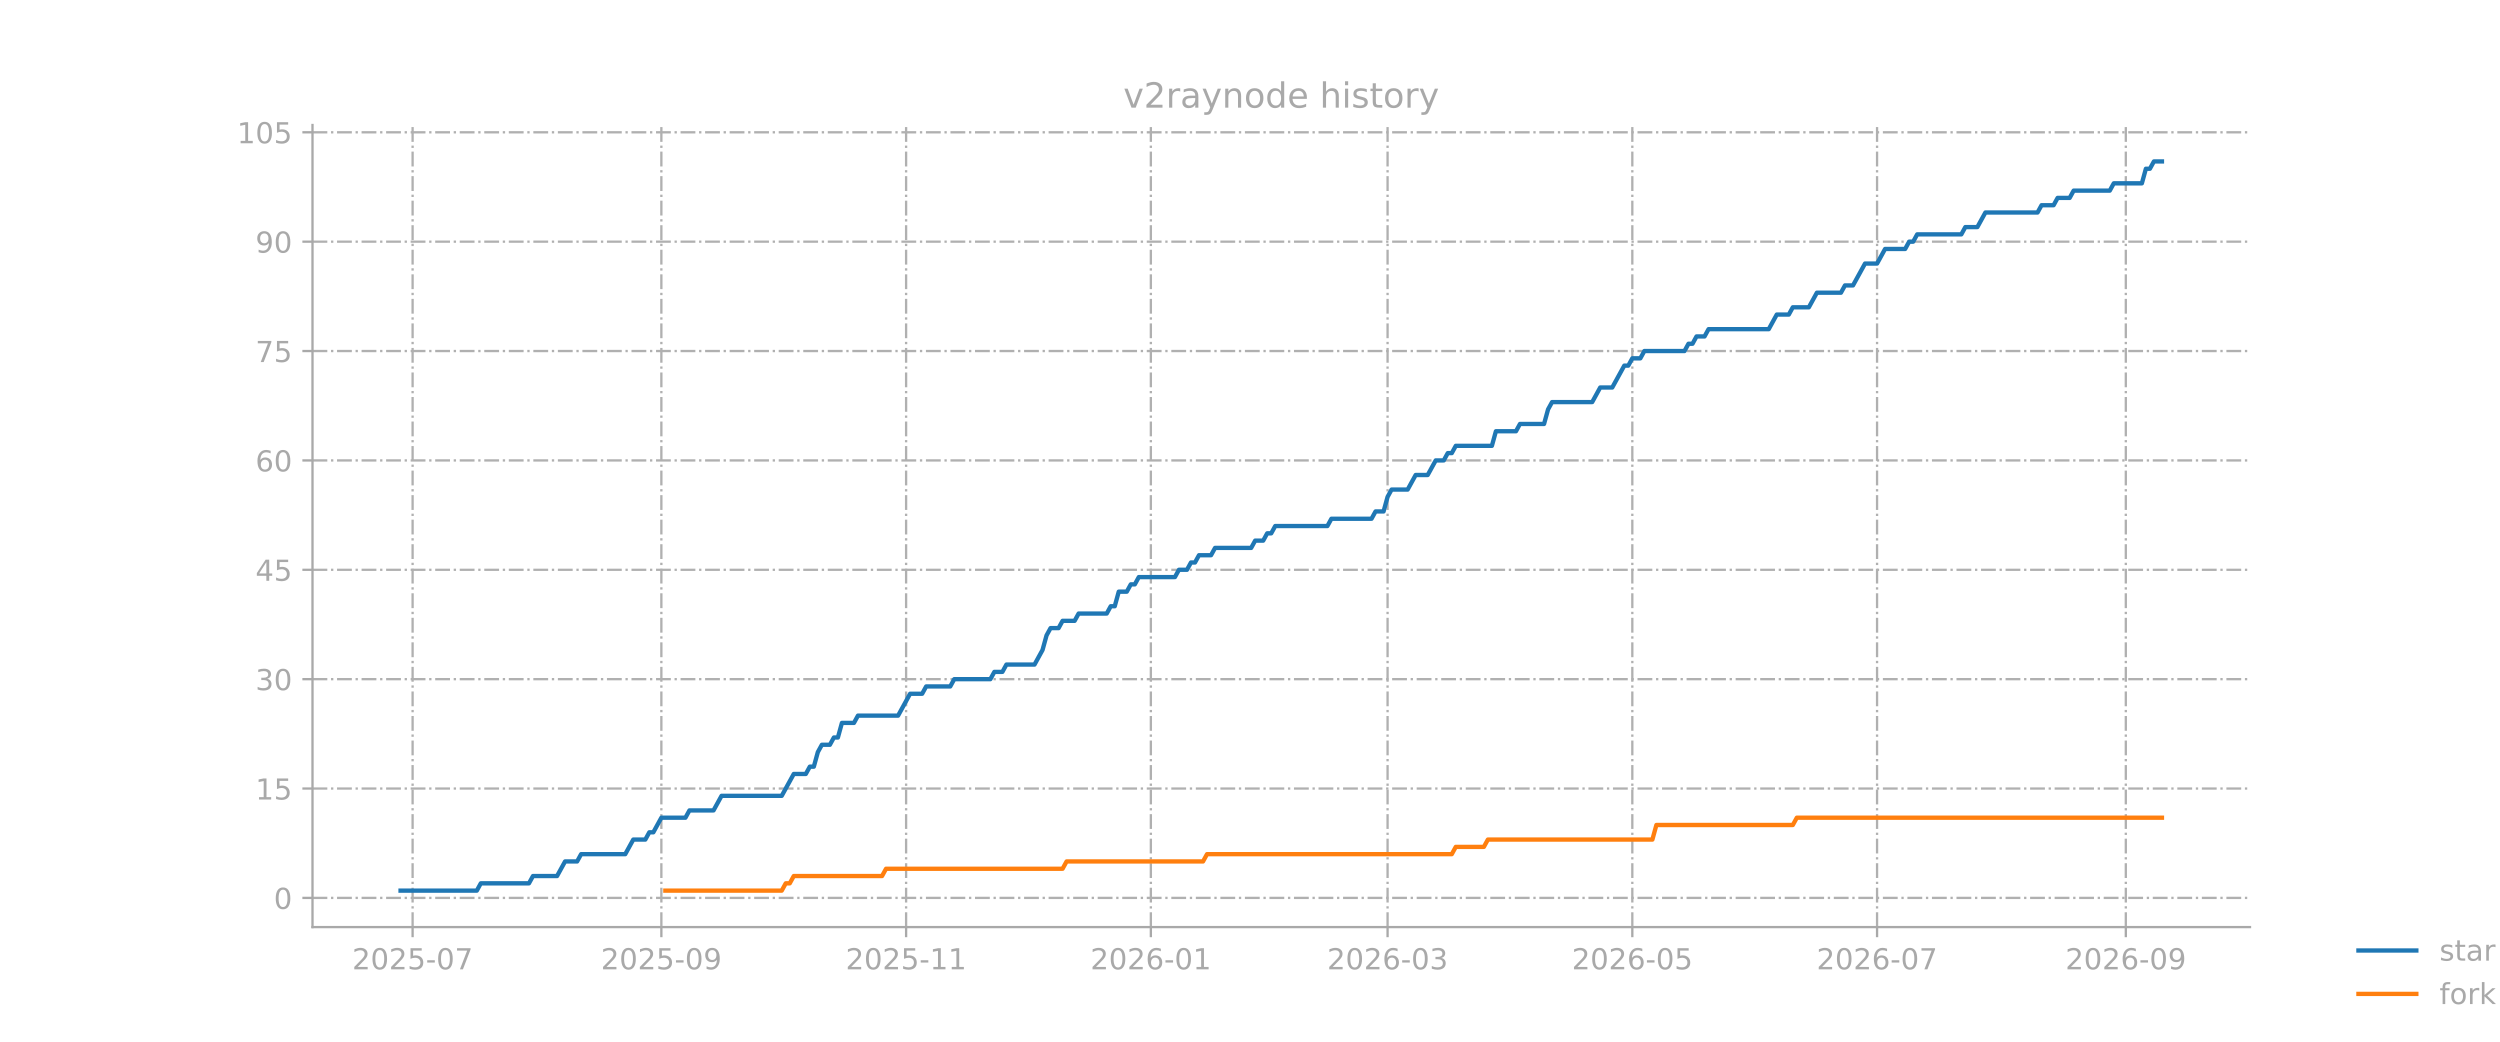
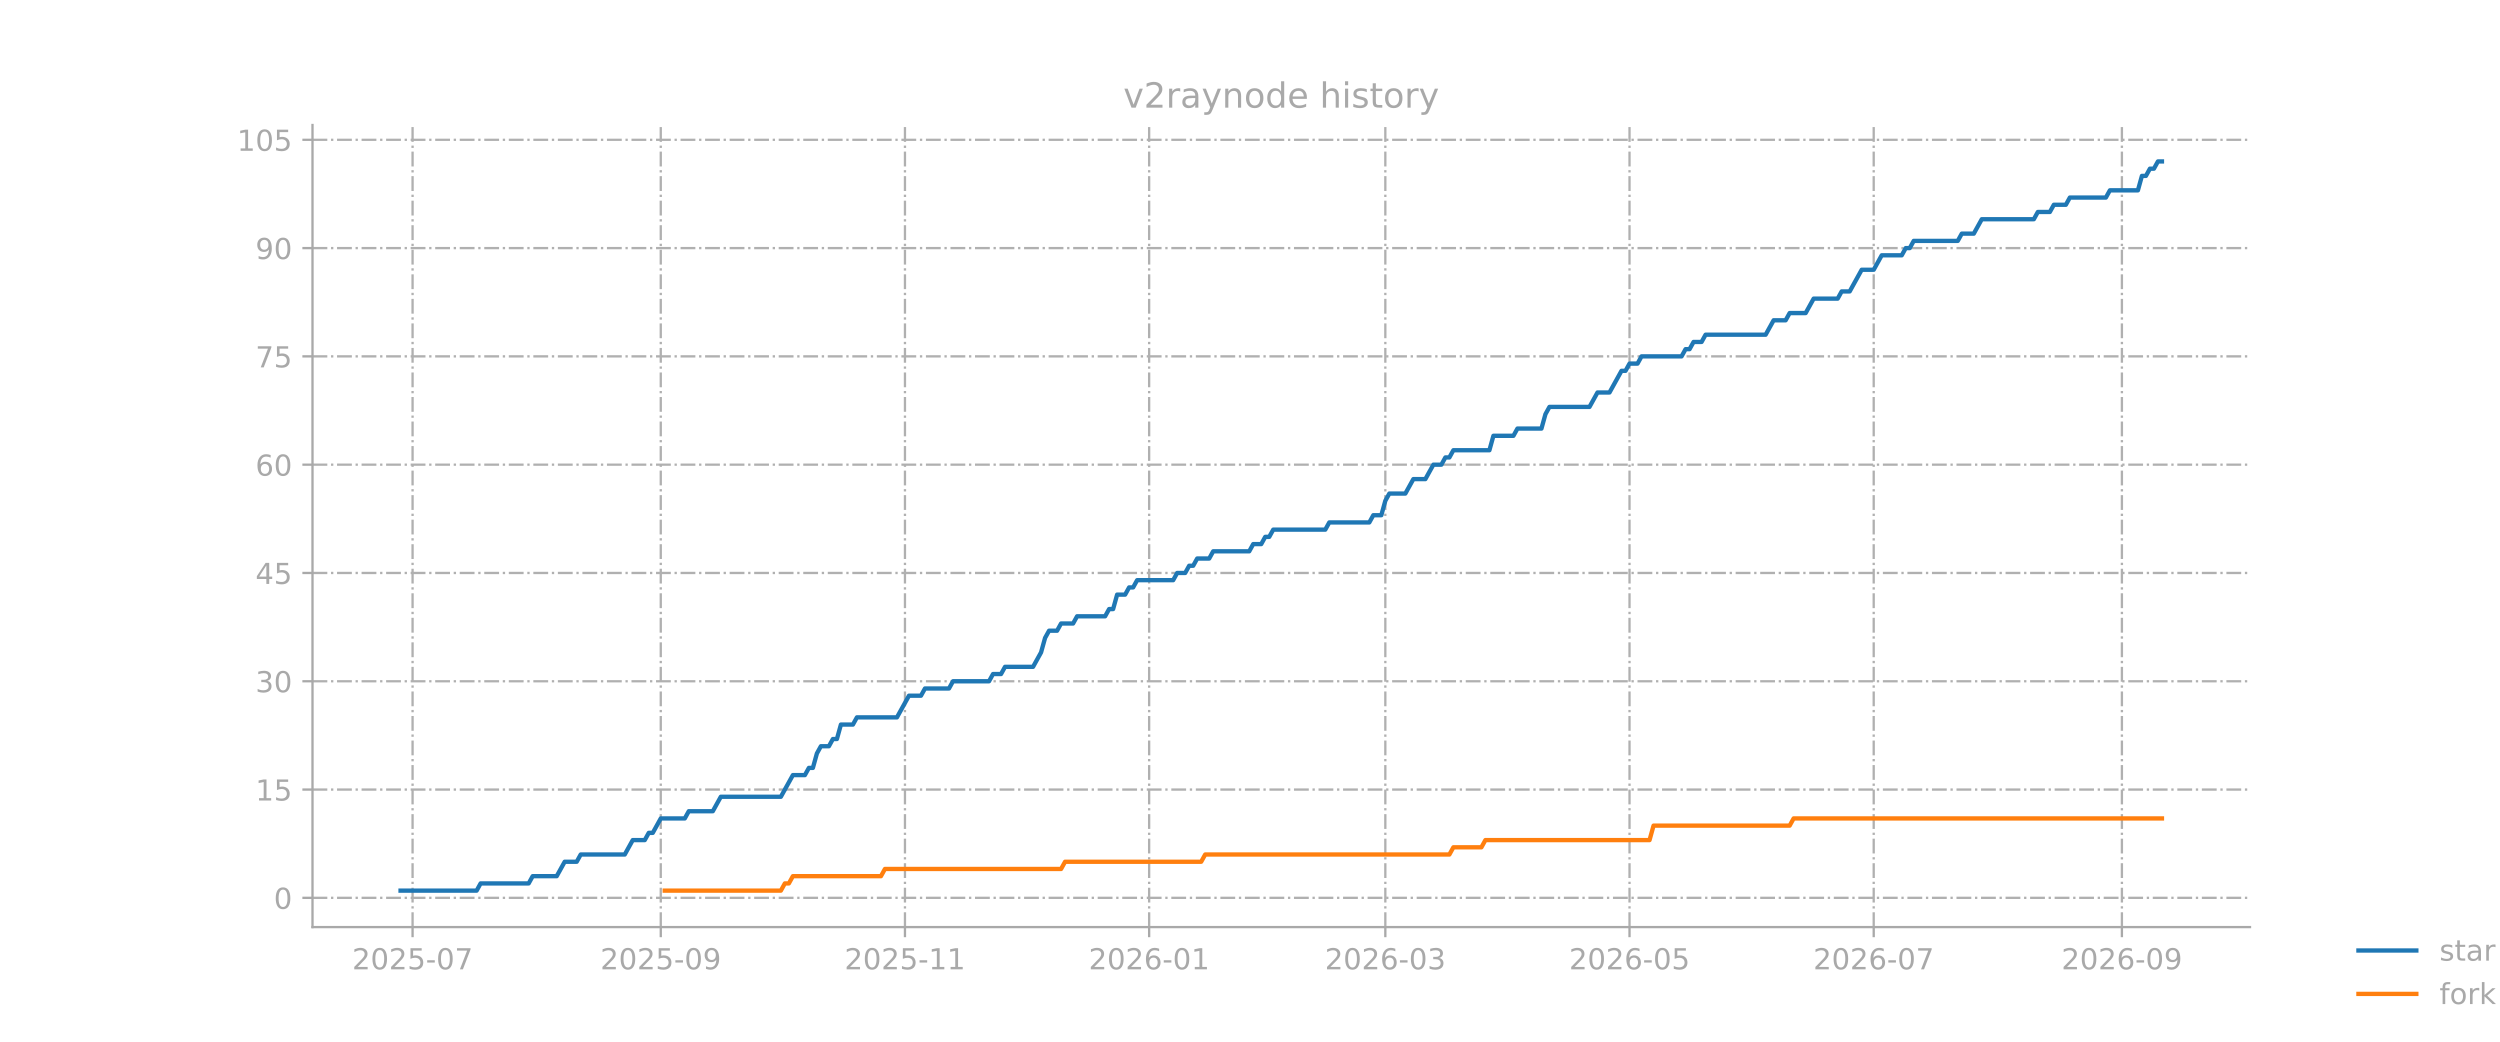
<svg xmlns="http://www.w3.org/2000/svg" xmlns:xlink="http://www.w3.org/1999/xlink" width="864pt" height="360pt" viewBox="0 0 864 360" version="1.1">
  <defs>
    <style type="text/css">*{stroke-linejoin: round; stroke-linecap: butt}</style>
  </defs>
  <g id="figure_1">
    <g id="patch_1">
      <path d="M 0 360  L 864 360  L 864 0  L 0 0  L 0 360  z " style="fill: none; opacity: 0" />
    </g>
    <g id="axes_1">
      <g id="patch_2">
        <path d="M 108 320.4  L 777.6 320.4  L 777.6 43.2  L 108 43.2  L 108 320.4  z " style="fill: none; opacity: 0" />
      </g>
      <g id="matplotlib.axis_1">
        <g id="xtick_1">
          <g id="line2d_1">
-             <path d="M 142.596 320.4  L 142.596 43.2  " clip-path="url(#pfe3f7a8d9e)" style="fill: none; stroke-dasharray: 5.12,1.28,0.8,1.28; stroke-dashoffset: 0; stroke: #b0b0b0; stroke-width: 0.8" />
+             <path d="M 142.587 320.4  L 142.587 43.2  " clip-path="url(#pc23aa0793c)" style="fill: none; stroke-dasharray: 5.12,1.28,0.8,1.28; stroke-dashoffset: 0; stroke: #b0b0b0; stroke-width: 0.8" />
          </g>
          <g id="line2d_2">
            <defs>
-               <path id="me32001d4be" d="M 0 0  L 0 3.5  " style="stroke: #a9a9a9; stroke-width: 0.8" />
+               <path id="ma6d365cafe" d="M 0 0  L 0 3.5  " style="stroke: #a9a9a9; stroke-width: 0.8" />
            </defs>
            <g>
-               <use xlink:href="#me32001d4be" x="142.596" y="320.4" style="fill: #a9a9a9; stroke: #a9a9a9; stroke-width: 0.8" />
+               <use xlink:href="#ma6d365cafe" x="142.587" y="320.4" style="fill: #a9a9a9; stroke: #a9a9a9; stroke-width: 0.8" />
            </g>
          </g>
          <g id="text_1">
-             <g style="fill: #a9a9a9" transform="translate(121.7048 334.9977) scale(0.1 -0.1)">
+             <g style="fill: #a9a9a9" transform="translate(121.6954 334.9977) scale(0.1 -0.1)">
              <defs>
                <path id="DejaVuSans-15" d="M 1228 531  L 3431 531  L 3431 0  L 469 0  L 469 531  Q 828 903 1448 1529  Q 2069 2156 2228 2338  Q 2531 2678 2651 2914  Q 2772 3150 2772 3378  Q 2772 3750 2511 3984  Q 2250 4219 1831 4219  Q 1534 4219 1204 4116  Q 875 4013 500 3803  L 500 4441  Q 881 4594 1212 4672  Q 1544 4750 1819 4750  Q 2544 4750 2975 4387  Q 3406 4025 3406 3419  Q 3406 3131 3298 2873  Q 3191 2616 2906 2266  Q 2828 2175 2409 1742  Q 1991 1309 1228 531  z " transform="scale(0.015625)" />
                <path id="DejaVuSans-13" d="M 2034 4250  Q 1547 4250 1301 3770  Q 1056 3291 1056 2328  Q 1056 1369 1301 889  Q 1547 409 2034 409  Q 2525 409 2770 889  Q 3016 1369 3016 2328  Q 3016 3291 2770 3770  Q 2525 4250 2034 4250  z M 2034 4750  Q 2819 4750 3233 4129  Q 3647 3509 3647 2328  Q 3647 1150 3233 529  Q 2819 -91 2034 -91  Q 1250 -91 836 529  Q 422 1150 422 2328  Q 422 3509 836 4129  Q 1250 4750 2034 4750  z " transform="scale(0.015625)" />
                <path id="DejaVuSans-18" d="M 691 4666  L 3169 4666  L 3169 4134  L 1269 4134  L 1269 2991  Q 1406 3038 1543 3061  Q 1681 3084 1819 3084  Q 2600 3084 3056 2656  Q 3513 2228 3513 1497  Q 3513 744 3044 326  Q 2575 -91 1722 -91  Q 1428 -91 1123 -41  Q 819 9 494 109  L 494 744  Q 775 591 1075 516  Q 1375 441 1709 441  Q 2250 441 2565 725  Q 2881 1009 2881 1497  Q 2881 1984 2565 2268  Q 2250 2553 1709 2553  Q 1456 2553 1204 2497  Q 953 2441 691 2322  L 691 4666  z " transform="scale(0.015625)" />
                <path id="DejaVuSans-10" d="M 313 2009  L 1997 2009  L 1997 1497  L 313 1497  L 313 2009  z " transform="scale(0.015625)" />
                <path id="DejaVuSans-1a" d="M 525 4666  L 3525 4666  L 3525 4397  L 1831 0  L 1172 0  L 2766 4134  L 525 4134  L 525 4666  z " transform="scale(0.015625)" />
              </defs>
              <use xlink:href="#DejaVuSans-15" />
              <use xlink:href="#DejaVuSans-13" transform="translate(63.625 0)" />
              <use xlink:href="#DejaVuSans-15" transform="translate(127.25 0)" />
              <use xlink:href="#DejaVuSans-18" transform="translate(190.875 0)" />
              <use xlink:href="#DejaVuSans-10" transform="translate(254.5 0)" />
              <use xlink:href="#DejaVuSans-13" transform="translate(290.5781 0)" />
              <use xlink:href="#DejaVuSans-1a" transform="translate(354.2031 0)" />
            </g>
          </g>
        </g>
        <g id="xtick_2">
          <g id="line2d_3">
-             <path d="M 228.567 320.4  L 228.567 43.2  " clip-path="url(#pfe3f7a8d9e)" style="fill: none; stroke-dasharray: 5.12,1.28,0.8,1.28; stroke-dashoffset: 0; stroke: #b0b0b0; stroke-width: 0.8" />
+             <path d="M 228.362 320.4  L 228.362 43.2  " clip-path="url(#pc23aa0793c)" style="fill: none; stroke-dasharray: 5.12,1.28,0.8,1.28; stroke-dashoffset: 0; stroke: #b0b0b0; stroke-width: 0.8" />
          </g>
          <g id="line2d_4">
            <g>
-               <use xlink:href="#me32001d4be" x="228.567" y="320.4" style="fill: #a9a9a9; stroke: #a9a9a9; stroke-width: 0.8" />
+               <use xlink:href="#ma6d365cafe" x="228.362" y="320.4" style="fill: #a9a9a9; stroke: #a9a9a9; stroke-width: 0.8" />
            </g>
          </g>
          <g id="text_2">
-             <g style="fill: #a9a9a9" transform="translate(207.6754 334.9977) scale(0.1 -0.1)">
+             <g style="fill: #a9a9a9" transform="translate(207.4706 334.9977) scale(0.1 -0.1)">
              <defs>
                <path id="DejaVuSans-1c" d="M 703 97  L 703 672  Q 941 559 1184 500  Q 1428 441 1663 441  Q 2288 441 2617 861  Q 2947 1281 2994 2138  Q 2813 1869 2534 1725  Q 2256 1581 1919 1581  Q 1219 1581 811 2004  Q 403 2428 403 3163  Q 403 3881 828 4315  Q 1253 4750 1959 4750  Q 2769 4750 3195 4129  Q 3622 3509 3622 2328  Q 3622 1225 3098 567  Q 2575 -91 1691 -91  Q 1453 -91 1209 -44  Q 966 3 703 97  z M 1959 2075  Q 2384 2075 2632 2365  Q 2881 2656 2881 3163  Q 2881 3666 2632 3958  Q 2384 4250 1959 4250  Q 1534 4250 1286 3958  Q 1038 3666 1038 3163  Q 1038 2656 1286 2365  Q 1534 2075 1959 2075  z " transform="scale(0.015625)" />
              </defs>
              <use xlink:href="#DejaVuSans-15" />
              <use xlink:href="#DejaVuSans-13" transform="translate(63.625 0)" />
              <use xlink:href="#DejaVuSans-15" transform="translate(127.25 0)" />
              <use xlink:href="#DejaVuSans-18" transform="translate(190.875 0)" />
              <use xlink:href="#DejaVuSans-10" transform="translate(254.5 0)" />
              <use xlink:href="#DejaVuSans-13" transform="translate(290.5781 0)" />
              <use xlink:href="#DejaVuSans-1c" transform="translate(354.2031 0)" />
            </g>
          </g>
        </g>
        <g id="xtick_3">
          <g id="line2d_5">
-             <path d="M 313.151 320.4  L 313.151 43.2  " clip-path="url(#pfe3f7a8d9e)" style="fill: none; stroke-dasharray: 5.12,1.28,0.8,1.28; stroke-dashoffset: 0; stroke: #b0b0b0; stroke-width: 0.8" />
+             <path d="M 312.754 320.4  L 312.754 43.2  " clip-path="url(#pc23aa0793c)" style="fill: none; stroke-dasharray: 5.12,1.28,0.8,1.28; stroke-dashoffset: 0; stroke: #b0b0b0; stroke-width: 0.8" />
          </g>
          <g id="line2d_6">
            <g>
-               <use xlink:href="#me32001d4be" x="313.151" y="320.4" style="fill: #a9a9a9; stroke: #a9a9a9; stroke-width: 0.8" />
+               <use xlink:href="#ma6d365cafe" x="312.754" y="320.4" style="fill: #a9a9a9; stroke: #a9a9a9; stroke-width: 0.8" />
            </g>
          </g>
          <g id="text_3">
-             <g style="fill: #a9a9a9" transform="translate(292.2594 334.9977) scale(0.1 -0.1)">
+             <g style="fill: #a9a9a9" transform="translate(291.8623 334.9977) scale(0.1 -0.1)">
              <defs>
                <path id="DejaVuSans-14" d="M 794 531  L 1825 531  L 1825 4091  L 703 3866  L 703 4441  L 1819 4666  L 2450 4666  L 2450 531  L 3481 531  L 3481 0  L 794 0  L 794 531  z " transform="scale(0.015625)" />
              </defs>
              <use xlink:href="#DejaVuSans-15" />
              <use xlink:href="#DejaVuSans-13" transform="translate(63.625 0)" />
              <use xlink:href="#DejaVuSans-15" transform="translate(127.25 0)" />
              <use xlink:href="#DejaVuSans-18" transform="translate(190.875 0)" />
              <use xlink:href="#DejaVuSans-10" transform="translate(254.5 0)" />
              <use xlink:href="#DejaVuSans-14" transform="translate(290.5781 0)" />
              <use xlink:href="#DejaVuSans-14" transform="translate(354.2031 0)" />
            </g>
          </g>
        </g>
        <g id="xtick_4">
          <g id="line2d_7">
-             <path d="M 397.735 320.4  L 397.735 43.2  " clip-path="url(#pfe3f7a8d9e)" style="fill: none; stroke-dasharray: 5.12,1.28,0.8,1.28; stroke-dashoffset: 0; stroke: #b0b0b0; stroke-width: 0.8" />
+             <path d="M 397.145 320.4  L 397.145 43.2  " clip-path="url(#pc23aa0793c)" style="fill: none; stroke-dasharray: 5.12,1.28,0.8,1.28; stroke-dashoffset: 0; stroke: #b0b0b0; stroke-width: 0.8" />
          </g>
          <g id="line2d_8">
            <g>
-               <use xlink:href="#me32001d4be" x="397.735" y="320.4" style="fill: #a9a9a9; stroke: #a9a9a9; stroke-width: 0.8" />
+               <use xlink:href="#ma6d365cafe" x="397.145" y="320.4" style="fill: #a9a9a9; stroke: #a9a9a9; stroke-width: 0.8" />
            </g>
          </g>
          <g id="text_4">
-             <g style="fill: #a9a9a9" transform="translate(376.8434 334.9977) scale(0.1 -0.1)">
+             <g style="fill: #a9a9a9" transform="translate(376.254 334.9977) scale(0.1 -0.1)">
              <defs>
                <path id="DejaVuSans-19" d="M 2113 2584  Q 1688 2584 1439 2293  Q 1191 2003 1191 1497  Q 1191 994 1439 701  Q 1688 409 2113 409  Q 2538 409 2786 701  Q 3034 994 3034 1497  Q 3034 2003 2786 2293  Q 2538 2584 2113 2584  z M 3366 4563  L 3366 3988  Q 3128 4100 2886 4159  Q 2644 4219 2406 4219  Q 1781 4219 1451 3797  Q 1122 3375 1075 2522  Q 1259 2794 1537 2939  Q 1816 3084 2150 3084  Q 2853 3084 3261 2657  Q 3669 2231 3669 1497  Q 3669 778 3244 343  Q 2819 -91 2113 -91  Q 1303 -91 875 529  Q 447 1150 447 2328  Q 447 3434 972 4092  Q 1497 4750 2381 4750  Q 2619 4750 2861 4703  Q 3103 4656 3366 4563  z " transform="scale(0.015625)" />
              </defs>
              <use xlink:href="#DejaVuSans-15" />
              <use xlink:href="#DejaVuSans-13" transform="translate(63.625 0)" />
              <use xlink:href="#DejaVuSans-15" transform="translate(127.25 0)" />
              <use xlink:href="#DejaVuSans-19" transform="translate(190.875 0)" />
              <use xlink:href="#DejaVuSans-10" transform="translate(254.5 0)" />
              <use xlink:href="#DejaVuSans-13" transform="translate(290.5781 0)" />
              <use xlink:href="#DejaVuSans-14" transform="translate(354.2031 0)" />
            </g>
          </g>
        </g>
        <g id="xtick_5">
          <g id="line2d_9">
-             <path d="M 479.545 320.4  L 479.545 43.2  " clip-path="url(#pfe3f7a8d9e)" style="fill: none; stroke-dasharray: 5.12,1.28,0.8,1.28; stroke-dashoffset: 0; stroke: #b0b0b0; stroke-width: 0.8" />
+             <path d="M 478.77 320.4  L 478.77 43.2  " clip-path="url(#pc23aa0793c)" style="fill: none; stroke-dasharray: 5.12,1.28,0.8,1.28; stroke-dashoffset: 0; stroke: #b0b0b0; stroke-width: 0.8" />
          </g>
          <g id="line2d_10">
            <g>
-               <use xlink:href="#me32001d4be" x="479.545" y="320.4" style="fill: #a9a9a9; stroke: #a9a9a9; stroke-width: 0.8" />
+               <use xlink:href="#ma6d365cafe" x="478.77" y="320.4" style="fill: #a9a9a9; stroke: #a9a9a9; stroke-width: 0.8" />
            </g>
          </g>
          <g id="text_5">
-             <g style="fill: #a9a9a9" transform="translate(458.6541 334.9977) scale(0.1 -0.1)">
+             <g style="fill: #a9a9a9" transform="translate(457.8788 334.9977) scale(0.1 -0.1)">
              <defs>
                <path id="DejaVuSans-16" d="M 2597 2516  Q 3050 2419 3304 2112  Q 3559 1806 3559 1356  Q 3559 666 3084 287  Q 2609 -91 1734 -91  Q 1441 -91 1130 -33  Q 819 25 488 141  L 488 750  Q 750 597 1062 519  Q 1375 441 1716 441  Q 2309 441 2620 675  Q 2931 909 2931 1356  Q 2931 1769 2642 2001  Q 2353 2234 1838 2234  L 1294 2234  L 1294 2753  L 1863 2753  Q 2328 2753 2575 2939  Q 2822 3125 2822 3475  Q 2822 3834 2567 4026  Q 2313 4219 1838 4219  Q 1578 4219 1281 4162  Q 984 4106 628 3988  L 628 4550  Q 988 4650 1302 4700  Q 1616 4750 1894 4750  Q 2613 4750 3031 4423  Q 3450 4097 3450 3541  Q 3450 3153 3228 2886  Q 3006 2619 2597 2516  z " transform="scale(0.015625)" />
              </defs>
              <use xlink:href="#DejaVuSans-15" />
              <use xlink:href="#DejaVuSans-13" transform="translate(63.625 0)" />
              <use xlink:href="#DejaVuSans-15" transform="translate(127.25 0)" />
              <use xlink:href="#DejaVuSans-19" transform="translate(190.875 0)" />
              <use xlink:href="#DejaVuSans-10" transform="translate(254.5 0)" />
              <use xlink:href="#DejaVuSans-13" transform="translate(290.5781 0)" />
              <use xlink:href="#DejaVuSans-16" transform="translate(354.2031 0)" />
            </g>
          </g>
        </g>
        <g id="xtick_6">
          <g id="line2d_11">
-             <path d="M 564.129 320.4  L 564.129 43.2  " clip-path="url(#pfe3f7a8d9e)" style="fill: none; stroke-dasharray: 5.12,1.28,0.8,1.28; stroke-dashoffset: 0; stroke: #b0b0b0; stroke-width: 0.8" />
+             <path d="M 563.162 320.4  L 563.162 43.2  " clip-path="url(#pc23aa0793c)" style="fill: none; stroke-dasharray: 5.12,1.28,0.8,1.28; stroke-dashoffset: 0; stroke: #b0b0b0; stroke-width: 0.8" />
          </g>
          <g id="line2d_12">
            <g>
-               <use xlink:href="#me32001d4be" x="564.129" y="320.4" style="fill: #a9a9a9; stroke: #a9a9a9; stroke-width: 0.8" />
+               <use xlink:href="#ma6d365cafe" x="563.162" y="320.4" style="fill: #a9a9a9; stroke: #a9a9a9; stroke-width: 0.8" />
            </g>
          </g>
          <g id="text_6">
-             <g style="fill: #a9a9a9" transform="translate(543.2381 334.9977) scale(0.1 -0.1)">
+             <g style="fill: #a9a9a9" transform="translate(542.2706 334.9977) scale(0.1 -0.1)">
              <use xlink:href="#DejaVuSans-15" />
              <use xlink:href="#DejaVuSans-13" transform="translate(63.625 0)" />
              <use xlink:href="#DejaVuSans-15" transform="translate(127.25 0)" />
              <use xlink:href="#DejaVuSans-19" transform="translate(190.875 0)" />
              <use xlink:href="#DejaVuSans-10" transform="translate(254.5 0)" />
              <use xlink:href="#DejaVuSans-13" transform="translate(290.5781 0)" />
              <use xlink:href="#DejaVuSans-18" transform="translate(354.2031 0)" />
            </g>
          </g>
        </g>
        <g id="xtick_7">
          <g id="line2d_13">
-             <path d="M 648.713 320.4  L 648.713 43.2  " clip-path="url(#pfe3f7a8d9e)" style="fill: none; stroke-dasharray: 5.12,1.28,0.8,1.28; stroke-dashoffset: 0; stroke: #b0b0b0; stroke-width: 0.8" />
+             <path d="M 647.554 320.4  L 647.554 43.2  " clip-path="url(#pc23aa0793c)" style="fill: none; stroke-dasharray: 5.12,1.28,0.8,1.28; stroke-dashoffset: 0; stroke: #b0b0b0; stroke-width: 0.8" />
          </g>
          <g id="line2d_14">
            <g>
-               <use xlink:href="#me32001d4be" x="648.713" y="320.4" style="fill: #a9a9a9; stroke: #a9a9a9; stroke-width: 0.8" />
+               <use xlink:href="#ma6d365cafe" x="647.554" y="320.4" style="fill: #a9a9a9; stroke: #a9a9a9; stroke-width: 0.8" />
            </g>
          </g>
          <g id="text_7">
-             <g style="fill: #a9a9a9" transform="translate(627.822 334.9977) scale(0.1 -0.1)">
+             <g style="fill: #a9a9a9" transform="translate(626.6623 334.9977) scale(0.1 -0.1)">
              <use xlink:href="#DejaVuSans-15" />
              <use xlink:href="#DejaVuSans-13" transform="translate(63.625 0)" />
              <use xlink:href="#DejaVuSans-15" transform="translate(127.25 0)" />
              <use xlink:href="#DejaVuSans-19" transform="translate(190.875 0)" />
              <use xlink:href="#DejaVuSans-10" transform="translate(254.5 0)" />
              <use xlink:href="#DejaVuSans-13" transform="translate(290.5781 0)" />
              <use xlink:href="#DejaVuSans-1a" transform="translate(354.2031 0)" />
            </g>
          </g>
        </g>
        <g id="xtick_8">
          <g id="line2d_15">
-             <path d="M 734.684 320.4  L 734.684 43.2  " clip-path="url(#pfe3f7a8d9e)" style="fill: none; stroke-dasharray: 5.12,1.28,0.8,1.28; stroke-dashoffset: 0; stroke: #b0b0b0; stroke-width: 0.8" />
+             <path d="M 733.329 320.4  L 733.329 43.2  " clip-path="url(#pc23aa0793c)" style="fill: none; stroke-dasharray: 5.12,1.28,0.8,1.28; stroke-dashoffset: 0; stroke: #b0b0b0; stroke-width: 0.8" />
          </g>
          <g id="line2d_16">
            <g>
-               <use xlink:href="#me32001d4be" x="734.684" y="320.4" style="fill: #a9a9a9; stroke: #a9a9a9; stroke-width: 0.8" />
+               <use xlink:href="#ma6d365cafe" x="733.329" y="320.4" style="fill: #a9a9a9; stroke: #a9a9a9; stroke-width: 0.8" />
            </g>
          </g>
          <g id="text_8">
-             <g style="fill: #a9a9a9" transform="translate(713.7926 334.9977) scale(0.1 -0.1)">
+             <g style="fill: #a9a9a9" transform="translate(712.4375 334.9977) scale(0.1 -0.1)">
              <use xlink:href="#DejaVuSans-15" />
              <use xlink:href="#DejaVuSans-13" transform="translate(63.625 0)" />
              <use xlink:href="#DejaVuSans-15" transform="translate(127.25 0)" />
              <use xlink:href="#DejaVuSans-19" transform="translate(190.875 0)" />
              <use xlink:href="#DejaVuSans-10" transform="translate(254.5 0)" />
              <use xlink:href="#DejaVuSans-13" transform="translate(290.5781 0)" />
              <use xlink:href="#DejaVuSans-1c" transform="translate(354.2031 0)" />
            </g>
          </g>
        </g>
      </g>
      <g id="matplotlib.axis_2">
        <g id="ytick_1">
          <g id="line2d_17">
-             <path d="M 108 310.32  L 777.6 310.32  " clip-path="url(#pfe3f7a8d9e)" style="fill: none; stroke-dasharray: 5.12,1.28,0.8,1.28; stroke-dashoffset: 0; stroke: #b0b0b0; stroke-width: 0.8" />
+             <path d="M 108 310.295  L 777.6 310.295  " clip-path="url(#pc23aa0793c)" style="fill: none; stroke-dasharray: 5.12,1.28,0.8,1.28; stroke-dashoffset: 0; stroke: #b0b0b0; stroke-width: 0.8" />
          </g>
          <g id="line2d_18">
            <defs>
-               <path id="m617d2a4a75" d="M 0 0  L -3.5 0  " style="stroke: #a9a9a9; stroke-width: 0.8" />
+               <path id="m29aeba8d65" d="M 0 0  L -3.5 0  " style="stroke: #a9a9a9; stroke-width: 0.8" />
            </defs>
            <g>
-               <use xlink:href="#m617d2a4a75" x="108" y="310.32" style="fill: #a9a9a9; stroke: #a9a9a9; stroke-width: 0.8" />
+               <use xlink:href="#m29aeba8d65" x="108" y="310.295" style="fill: #a9a9a9; stroke: #a9a9a9; stroke-width: 0.8" />
            </g>
          </g>
          <g id="text_9">
-             <g style="fill: #a9a9a9" transform="translate(94.6375 314.1188) scale(0.1 -0.1)">
+             <g style="fill: #a9a9a9" transform="translate(94.6375 314.0939) scale(0.1 -0.1)">
              <use xlink:href="#DejaVuSans-13" />
            </g>
          </g>
        </g>
        <g id="ytick_2">
          <g id="line2d_19">
-             <path d="M 108 272.52  L 777.6 272.52  " clip-path="url(#pfe3f7a8d9e)" style="fill: none; stroke-dasharray: 5.12,1.28,0.8,1.28; stroke-dashoffset: 0; stroke: #b0b0b0; stroke-width: 0.8" />
+             <path d="M 108 272.869  L 777.6 272.869  " clip-path="url(#pc23aa0793c)" style="fill: none; stroke-dasharray: 5.12,1.28,0.8,1.28; stroke-dashoffset: 0; stroke: #b0b0b0; stroke-width: 0.8" />
          </g>
          <g id="line2d_20">
            <g>
-               <use xlink:href="#m617d2a4a75" x="108" y="272.52" style="fill: #a9a9a9; stroke: #a9a9a9; stroke-width: 0.8" />
+               <use xlink:href="#m29aeba8d65" x="108" y="272.869" style="fill: #a9a9a9; stroke: #a9a9a9; stroke-width: 0.8" />
            </g>
          </g>
          <g id="text_10">
-             <g style="fill: #a9a9a9" transform="translate(88.275 276.3188) scale(0.1 -0.1)">
+             <g style="fill: #a9a9a9" transform="translate(88.275 276.6681) scale(0.1 -0.1)">
              <use xlink:href="#DejaVuSans-14" />
              <use xlink:href="#DejaVuSans-18" transform="translate(63.625 0)" />
            </g>
          </g>
        </g>
        <g id="ytick_3">
          <g id="line2d_21">
-             <path d="M 108 234.72  L 777.6 234.72  " clip-path="url(#pfe3f7a8d9e)" style="fill: none; stroke-dasharray: 5.12,1.28,0.8,1.28; stroke-dashoffset: 0; stroke: #b0b0b0; stroke-width: 0.8" />
+             <path d="M 108 235.444  L 777.6 235.444  " clip-path="url(#pc23aa0793c)" style="fill: none; stroke-dasharray: 5.12,1.28,0.8,1.28; stroke-dashoffset: 0; stroke: #b0b0b0; stroke-width: 0.8" />
          </g>
          <g id="line2d_22">
            <g>
-               <use xlink:href="#m617d2a4a75" x="108" y="234.72" style="fill: #a9a9a9; stroke: #a9a9a9; stroke-width: 0.8" />
+               <use xlink:href="#m29aeba8d65" x="108" y="235.444" style="fill: #a9a9a9; stroke: #a9a9a9; stroke-width: 0.8" />
            </g>
          </g>
          <g id="text_11">
-             <g style="fill: #a9a9a9" transform="translate(88.275 238.5188) scale(0.1 -0.1)">
+             <g style="fill: #a9a9a9" transform="translate(88.275 239.2424) scale(0.1 -0.1)">
              <use xlink:href="#DejaVuSans-16" />
              <use xlink:href="#DejaVuSans-13" transform="translate(63.625 0)" />
            </g>
          </g>
        </g>
        <g id="ytick_4">
          <g id="line2d_23">
-             <path d="M 108 196.92  L 777.6 196.92  " clip-path="url(#pfe3f7a8d9e)" style="fill: none; stroke-dasharray: 5.12,1.28,0.8,1.28; stroke-dashoffset: 0; stroke: #b0b0b0; stroke-width: 0.8" />
+             <path d="M 108 198.018  L 777.6 198.018  " clip-path="url(#pc23aa0793c)" style="fill: none; stroke-dasharray: 5.12,1.28,0.8,1.28; stroke-dashoffset: 0; stroke: #b0b0b0; stroke-width: 0.8" />
          </g>
          <g id="line2d_24">
            <g>
-               <use xlink:href="#m617d2a4a75" x="108" y="196.92" style="fill: #a9a9a9; stroke: #a9a9a9; stroke-width: 0.8" />
+               <use xlink:href="#m29aeba8d65" x="108" y="198.018" style="fill: #a9a9a9; stroke: #a9a9a9; stroke-width: 0.8" />
            </g>
          </g>
          <g id="text_12">
-             <g style="fill: #a9a9a9" transform="translate(88.275 200.7188) scale(0.1 -0.1)">
+             <g style="fill: #a9a9a9" transform="translate(88.275 201.8167) scale(0.1 -0.1)">
              <defs>
                <path id="DejaVuSans-17" d="M 2419 4116  L 825 1625  L 2419 1625  L 2419 4116  z M 2253 4666  L 3047 4666  L 3047 1625  L 3713 1625  L 3713 1100  L 3047 1100  L 3047 0  L 2419 0  L 2419 1100  L 313 1100  L 313 1709  L 2253 4666  z " transform="scale(0.015625)" />
              </defs>
              <use xlink:href="#DejaVuSans-17" />
              <use xlink:href="#DejaVuSans-18" transform="translate(63.625 0)" />
            </g>
          </g>
        </g>
        <g id="ytick_5">
          <g id="line2d_25">
-             <path d="M 108 159.12  L 777.6 159.12  " clip-path="url(#pfe3f7a8d9e)" style="fill: none; stroke-dasharray: 5.12,1.28,0.8,1.28; stroke-dashoffset: 0; stroke: #b0b0b0; stroke-width: 0.8" />
+             <path d="M 108 160.592  L 777.6 160.592  " clip-path="url(#pc23aa0793c)" style="fill: none; stroke-dasharray: 5.12,1.28,0.8,1.28; stroke-dashoffset: 0; stroke: #b0b0b0; stroke-width: 0.8" />
          </g>
          <g id="line2d_26">
            <g>
-               <use xlink:href="#m617d2a4a75" x="108" y="159.12" style="fill: #a9a9a9; stroke: #a9a9a9; stroke-width: 0.8" />
+               <use xlink:href="#m29aeba8d65" x="108" y="160.592" style="fill: #a9a9a9; stroke: #a9a9a9; stroke-width: 0.8" />
            </g>
          </g>
          <g id="text_13">
-             <g style="fill: #a9a9a9" transform="translate(88.275 162.9188) scale(0.1 -0.1)">
+             <g style="fill: #a9a9a9" transform="translate(88.275 164.3909) scale(0.1 -0.1)">
              <use xlink:href="#DejaVuSans-19" />
              <use xlink:href="#DejaVuSans-13" transform="translate(63.625 0)" />
            </g>
          </g>
        </g>
        <g id="ytick_6">
          <g id="line2d_27">
-             <path d="M 108 121.32  L 777.6 121.32  " clip-path="url(#pfe3f7a8d9e)" style="fill: none; stroke-dasharray: 5.12,1.28,0.8,1.28; stroke-dashoffset: 0; stroke: #b0b0b0; stroke-width: 0.8" />
+             <path d="M 108 123.166  L 777.6 123.166  " clip-path="url(#pc23aa0793c)" style="fill: none; stroke-dasharray: 5.12,1.28,0.8,1.28; stroke-dashoffset: 0; stroke: #b0b0b0; stroke-width: 0.8" />
          </g>
          <g id="line2d_28">
            <g>
-               <use xlink:href="#m617d2a4a75" x="108" y="121.32" style="fill: #a9a9a9; stroke: #a9a9a9; stroke-width: 0.8" />
+               <use xlink:href="#m29aeba8d65" x="108" y="123.166" style="fill: #a9a9a9; stroke: #a9a9a9; stroke-width: 0.8" />
            </g>
          </g>
          <g id="text_14">
-             <g style="fill: #a9a9a9" transform="translate(88.275 125.1188) scale(0.1 -0.1)">
+             <g style="fill: #a9a9a9" transform="translate(88.275 126.9652) scale(0.1 -0.1)">
              <use xlink:href="#DejaVuSans-1a" />
              <use xlink:href="#DejaVuSans-18" transform="translate(63.625 0)" />
            </g>
          </g>
        </g>
        <g id="ytick_7">
          <g id="line2d_29">
-             <path d="M 108 83.52  L 777.6 83.52  " clip-path="url(#pfe3f7a8d9e)" style="fill: none; stroke-dasharray: 5.12,1.28,0.8,1.28; stroke-dashoffset: 0; stroke: #b0b0b0; stroke-width: 0.8" />
+             <path d="M 108 85.741  L 777.6 85.741  " clip-path="url(#pc23aa0793c)" style="fill: none; stroke-dasharray: 5.12,1.28,0.8,1.28; stroke-dashoffset: 0; stroke: #b0b0b0; stroke-width: 0.8" />
          </g>
          <g id="line2d_30">
            <g>
-               <use xlink:href="#m617d2a4a75" x="108" y="83.52" style="fill: #a9a9a9; stroke: #a9a9a9; stroke-width: 0.8" />
+               <use xlink:href="#m29aeba8d65" x="108" y="85.741" style="fill: #a9a9a9; stroke: #a9a9a9; stroke-width: 0.8" />
            </g>
          </g>
          <g id="text_15">
-             <g style="fill: #a9a9a9" transform="translate(88.275 87.31883) scale(0.1 -0.1)">
+             <g style="fill: #a9a9a9" transform="translate(88.275 89.53942) scale(0.1 -0.1)">
              <use xlink:href="#DejaVuSans-1c" />
              <use xlink:href="#DejaVuSans-13" transform="translate(63.625 0)" />
            </g>
          </g>
        </g>
        <g id="ytick_8">
          <g id="line2d_31">
-             <path d="M 108 45.72  L 777.6 45.72  " clip-path="url(#pfe3f7a8d9e)" style="fill: none; stroke-dasharray: 5.12,1.28,0.8,1.28; stroke-dashoffset: 0; stroke: #b0b0b0; stroke-width: 0.8" />
+             <path d="M 108 48.315  L 777.6 48.315  " clip-path="url(#pc23aa0793c)" style="fill: none; stroke-dasharray: 5.12,1.28,0.8,1.28; stroke-dashoffset: 0; stroke: #b0b0b0; stroke-width: 0.8" />
          </g>
          <g id="line2d_32">
            <g>
-               <use xlink:href="#m617d2a4a75" x="108" y="45.72" style="fill: #a9a9a9; stroke: #a9a9a9; stroke-width: 0.8" />
+               <use xlink:href="#m29aeba8d65" x="108" y="48.315" style="fill: #a9a9a9; stroke: #a9a9a9; stroke-width: 0.8" />
            </g>
          </g>
          <g id="text_16">
-             <g style="fill: #a9a9a9" transform="translate(81.9125 49.51883) scale(0.1 -0.1)">
+             <g style="fill: #a9a9a9" transform="translate(81.9125 52.11368) scale(0.1 -0.1)">
              <use xlink:href="#DejaVuSans-14" />
              <use xlink:href="#DejaVuSans-13" transform="translate(63.625 0)" />
              <use xlink:href="#DejaVuSans-18" transform="translate(127.25 0)" />
            </g>
          </g>
        </g>
      </g>
      <g id="line2d_33">
-         <path d="M 138.436 307.8  L 164.782 307.8  L 166.169 305.28  L 182.808 305.28  L 184.195 302.76  L 192.515 302.76  L 195.288 297.72  L 199.448 297.72  L 200.834 295.2  L 216.087 295.2  L 218.86 290.16  L 223.02 290.16  L 224.407 287.64  L 225.794 287.64  L 228.567 282.6  L 236.887 282.6  L 238.273 280.08  L 246.593 280.08  L 249.366 275.04  L 270.166 275.04  L 274.325 267.48  L 278.485 267.48  L 279.872 264.96  L 281.258 264.96  L 282.645 259.92  L 284.032 257.4  L 286.805 257.4  L 288.192 254.88  L 289.578 254.88  L 290.965 249.84  L 295.125 249.84  L 296.511 247.32  L 310.378 247.32  L 314.537 239.76  L 318.697 239.76  L 320.084 237.24  L 328.404 237.24  L 329.79 234.72  L 342.27 234.72  L 343.656 232.2  L 346.43 232.2  L 347.816 229.68  L 357.523 229.68  L 360.296 224.64  L 361.683 219.6  L 363.069 217.08  L 365.842 217.08  L 367.229 214.56  L 371.389 214.56  L 372.776 212.04  L 382.482 212.04  L 383.869 209.52  L 385.255 209.52  L 386.642 204.48  L 389.415 204.48  L 390.802 201.96  L 392.188 201.96  L 393.575 199.44  L 406.055 199.44  L 407.441 196.92  L 410.214 196.92  L 411.601 194.4  L 412.988 194.4  L 414.374 191.88  L 418.534 191.88  L 419.921 189.36  L 432.4 189.36  L 433.787 186.84  L 436.56 186.84  L 437.947 184.32  L 439.333 184.32  L 440.72 181.8  L 458.746 181.8  L 460.133 179.28  L 473.999 179.28  L 475.386 176.76  L 478.159 176.76  L 479.545 171.72  L 480.932 169.2  L 486.479 169.2  L 489.252 164.16  L 493.412 164.16  L 496.185 159.12  L 498.958 159.12  L 500.345 156.6  L 501.731 156.6  L 503.118 154.08  L 515.598 154.08  L 516.984 149.04  L 523.917 149.04  L 525.304 146.52  L 533.624 146.52  L 535.01 141.48  L 536.397 138.96  L 550.263 138.96  L 553.036 133.92  L 557.196 133.92  L 561.356 126.36  L 562.743 126.36  L 564.129 123.84  L 566.903 123.84  L 568.289 121.32  L 582.156 121.32  L 583.542 118.8  L 584.929 118.8  L 586.315 116.28  L 589.089 116.28  L 590.475 113.76  L 611.275 113.76  L 614.048 108.72  L 618.208 108.72  L 619.594 106.2  L 625.141 106.2  L 627.914 101.16  L 636.234 101.16  L 637.62 98.64  L 640.394 98.64  L 644.554 91.08  L 648.713 91.08  L 651.487 86.04  L 658.42 86.04  L 659.806 83.52  L 661.193 83.52  L 662.58 81  L 677.833 81  L 679.219 78.48  L 683.379 78.48  L 686.152 73.44  L 704.178 73.44  L 705.565 70.92  L 709.725 70.92  L 711.111 68.4  L 715.271 68.4  L 716.658 65.88  L 729.138 65.88  L 730.524 63.36  L 740.231 63.36  L 741.617 58.32  L 743.004 58.32  L 744.39 55.8  L 747.164 55.8  L 747.164 55.8  " clip-path="url(#pfe3f7a8d9e)" style="fill: none; stroke: #1f77b4; stroke-width: 1.5; stroke-linecap: square" />
+         <path d="M 138.436 307.8  L 164.722 307.8  L 166.106 305.305  L 182.707 305.305  L 184.091 302.81  L 192.392 302.81  L 195.159 297.82  L 199.309 297.82  L 200.693 295.325  L 215.911 295.325  L 218.678 290.335  L 222.828 290.335  L 224.212 287.84  L 225.595 287.84  L 228.362 282.85  L 236.663 282.85  L 238.046 280.354  L 246.347 280.354  L 249.114 275.364  L 269.866 275.364  L 274.017 267.879  L 278.167 267.879  L 279.55 265.384  L 280.934 265.384  L 282.317 260.394  L 283.701 257.899  L 286.468 257.899  L 287.851 255.404  L 289.235 255.404  L 290.618 250.414  L 294.769 250.414  L 296.152 247.919  L 309.987 247.919  L 314.137 240.434  L 318.288 240.434  L 319.671 237.939  L 327.972 237.939  L 329.355 235.444  L 341.807 235.444  L 343.19 232.949  L 345.957 232.949  L 347.34 230.453  L 357.025 230.453  L 359.792 225.463  L 361.175 220.473  L 362.559 217.978  L 365.326 217.978  L 366.709 215.483  L 370.86 215.483  L 372.243 212.988  L 381.927 212.988  L 383.311 210.493  L 384.694 210.493  L 386.078 205.503  L 388.845 205.503  L 390.228 203.008  L 391.612 203.008  L 392.995 200.513  L 405.446 200.513  L 406.83 198.018  L 409.597 198.018  L 410.98 195.523  L 412.364 195.523  L 413.747 193.028  L 417.898 193.028  L 419.281 190.533  L 431.732 190.533  L 433.116 188.038  L 435.883 188.038  L 437.266 185.543  L 438.65 185.543  L 440.033 183.048  L 458.018 183.048  L 459.402 180.552  L 473.236 180.552  L 474.62 178.057  L 477.387 178.057  L 478.77 173.067  L 480.154 170.572  L 485.688 170.572  L 488.455 165.582  L 492.605 165.582  L 495.372 160.592  L 498.139 160.592  L 499.522 158.097  L 500.906 158.097  L 502.289 155.602  L 514.74 155.602  L 516.124 150.612  L 523.041 150.612  L 524.425 148.117  L 532.726 148.117  L 534.109 143.127  L 535.493 140.632  L 549.327 140.632  L 552.094 135.642  L 556.245 135.642  L 560.395 128.156  L 561.779 128.156  L 563.162 125.661  L 565.929 125.661  L 567.312 123.166  L 581.147 123.166  L 582.531 120.671  L 583.914 120.671  L 585.298 118.176  L 588.064 118.176  L 589.448 115.681  L 610.2 115.681  L 612.967 110.691  L 617.117 110.691  L 618.501 108.196  L 624.035 108.196  L 626.802 103.206  L 635.102 103.206  L 636.486 100.711  L 639.253 100.711  L 643.403 93.226  L 647.554 93.226  L 650.321 88.236  L 657.238 88.236  L 658.621 85.741  L 660.005 85.741  L 661.388 83.246  L 676.607 83.246  L 677.99 80.75  L 682.14 80.75  L 684.907 75.76  L 702.893 75.76  L 704.276 73.265  L 708.426 73.265  L 709.81 70.77  L 713.96 70.77  L 715.344 68.275  L 727.795 68.275  L 729.179 65.78  L 738.863 65.78  L 740.246 60.79  L 741.63 60.79  L 743.013 58.295  L 744.397 58.295  L 745.78 55.8  L 747.164 55.8  L 747.164 55.8  " clip-path="url(#pc23aa0793c)" style="fill: none; stroke: #1f77b4; stroke-width: 1.5; stroke-linecap: square" />
      </g>
      <g id="line2d_34">
-         <path d="M 229.953 307.8  L 270.166 307.8  L 271.552 305.28  L 272.939 305.28  L 274.325 302.76  L 304.831 302.76  L 306.218 300.24  L 367.229 300.24  L 368.616 297.72  L 415.761 297.72  L 417.147 295.2  L 501.731 295.2  L 503.118 292.68  L 512.824 292.68  L 514.211 290.16  L 571.063 290.16  L 572.449 285.12  L 619.594 285.12  L 620.981 282.6  L 747.164 282.6  L 747.164 282.6  " clip-path="url(#pfe3f7a8d9e)" style="fill: none; stroke: #ff7f0e; stroke-width: 1.5; stroke-linecap: square" />
+         <path d="M 229.745 307.8  L 269.866 307.8  L 271.25 305.305  L 272.633 305.305  L 274.017 302.81  L 304.453 302.81  L 305.836 300.315  L 366.709 300.315  L 368.093 297.82  L 415.131 297.82  L 416.514 295.325  L 500.906 295.325  L 502.289 292.83  L 511.974 292.83  L 513.357 290.335  L 570.079 290.335  L 571.463 285.345  L 618.501 285.345  L 619.884 282.85  L 747.164 282.85  L 747.164 282.85  " clip-path="url(#pc23aa0793c)" style="fill: none; stroke: #ff7f0e; stroke-width: 1.5; stroke-linecap: square" />
      </g>
      <g id="patch_3">
        <path d="M 108 320.4  L 108 43.2  " style="fill: none; stroke: #a9a9a9; stroke-width: 0.8; stroke-linejoin: miter; stroke-linecap: square" />
      </g>
      <g id="patch_4">
        <path d="M 777.6 320.4  L 777.6 43.2  " style="fill: none" />
      </g>
      <g id="patch_5">
        <path d="M 108 320.4  L 777.6 320.4  " style="fill: none; stroke: #a9a9a9; stroke-width: 0.8; stroke-linejoin: miter; stroke-linecap: square" />
      </g>
      <g id="patch_6">
        <path d="M 108 43.2  L 777.6 43.2  " style="fill: none" />
      </g>
      <g id="text_17">
        <g style="fill: #a9a9a9" transform="translate(388.2188 37.2) scale(0.12 -0.12)">
          <defs>
            <path id="DejaVuSans-59" d="M 191 3500  L 800 3500  L 1894 563  L 2988 3500  L 3597 3500  L 2284 0  L 1503 0  L 191 3500  z " transform="scale(0.015625)" />
            <path id="DejaVuSans-55" d="M 2631 2963  Q 2534 3019 2420 3045  Q 2306 3072 2169 3072  Q 1681 3072 1420 2755  Q 1159 2438 1159 1844  L 1159 0  L 581 0  L 581 3500  L 1159 3500  L 1159 2956  Q 1341 3275 1631 3429  Q 1922 3584 2338 3584  Q 2397 3584 2469 3576  Q 2541 3569 2628 3553  L 2631 2963  z " transform="scale(0.015625)" />
            <path id="DejaVuSans-44" d="M 2194 1759  Q 1497 1759 1228 1600  Q 959 1441 959 1056  Q 959 750 1161 570  Q 1363 391 1709 391  Q 2188 391 2477 730  Q 2766 1069 2766 1631  L 2766 1759  L 2194 1759  z M 3341 1997  L 3341 0  L 2766 0  L 2766 531  Q 2569 213 2275 61  Q 1981 -91 1556 -91  Q 1019 -91 701 211  Q 384 513 384 1019  Q 384 1609 779 1909  Q 1175 2209 1959 2209  L 2766 2209  L 2766 2266  Q 2766 2663 2505 2880  Q 2244 3097 1772 3097  Q 1472 3097 1187 3025  Q 903 2953 641 2809  L 641 3341  Q 956 3463 1253 3523  Q 1550 3584 1831 3584  Q 2591 3584 2966 3190  Q 3341 2797 3341 1997  z " transform="scale(0.015625)" />
            <path id="DejaVuSans-5c" d="M 2059 -325  Q 1816 -950 1584 -1140  Q 1353 -1331 966 -1331  L 506 -1331  L 506 -850  L 844 -850  Q 1081 -850 1212 -737  Q 1344 -625 1503 -206  L 1606 56  L 191 3500  L 800 3500  L 1894 763  L 2988 3500  L 3597 3500  L 2059 -325  z " transform="scale(0.015625)" />
            <path id="DejaVuSans-51" d="M 3513 2113  L 3513 0  L 2938 0  L 2938 2094  Q 2938 2591 2744 2837  Q 2550 3084 2163 3084  Q 1697 3084 1428 2787  Q 1159 2491 1159 1978  L 1159 0  L 581 0  L 581 3500  L 1159 3500  L 1159 2956  Q 1366 3272 1645 3428  Q 1925 3584 2291 3584  Q 2894 3584 3203 3211  Q 3513 2838 3513 2113  z " transform="scale(0.015625)" />
            <path id="DejaVuSans-52" d="M 1959 3097  Q 1497 3097 1228 2736  Q 959 2375 959 1747  Q 959 1119 1226 758  Q 1494 397 1959 397  Q 2419 397 2687 759  Q 2956 1122 2956 1747  Q 2956 2369 2687 2733  Q 2419 3097 1959 3097  z M 1959 3584  Q 2709 3584 3137 3096  Q 3566 2609 3566 1747  Q 3566 888 3137 398  Q 2709 -91 1959 -91  Q 1206 -91 779 398  Q 353 888 353 1747  Q 353 2609 779 3096  Q 1206 3584 1959 3584  z " transform="scale(0.015625)" />
            <path id="DejaVuSans-47" d="M 2906 2969  L 2906 4863  L 3481 4863  L 3481 0  L 2906 0  L 2906 525  Q 2725 213 2448 61  Q 2172 -91 1784 -91  Q 1150 -91 751 415  Q 353 922 353 1747  Q 353 2572 751 3078  Q 1150 3584 1784 3584  Q 2172 3584 2448 3432  Q 2725 3281 2906 2969  z M 947 1747  Q 947 1113 1208 752  Q 1469 391 1925 391  Q 2381 391 2643 752  Q 2906 1113 2906 1747  Q 2906 2381 2643 2742  Q 2381 3103 1925 3103  Q 1469 3103 1208 2742  Q 947 2381 947 1747  z " transform="scale(0.015625)" />
            <path id="DejaVuSans-48" d="M 3597 1894  L 3597 1613  L 953 1613  Q 991 1019 1311 708  Q 1631 397 2203 397  Q 2534 397 2845 478  Q 3156 559 3463 722  L 3463 178  Q 3153 47 2828 -22  Q 2503 -91 2169 -91  Q 1331 -91 842 396  Q 353 884 353 1716  Q 353 2575 817 3079  Q 1281 3584 2069 3584  Q 2775 3584 3186 3129  Q 3597 2675 3597 1894  z M 3022 2063  Q 3016 2534 2758 2815  Q 2500 3097 2075 3097  Q 1594 3097 1305 2825  Q 1016 2553 972 2059  L 3022 2063  z " transform="scale(0.015625)" />
            <path id="DejaVuSans-3" transform="scale(0.015625)" />
            <path id="DejaVuSans-4b" d="M 3513 2113  L 3513 0  L 2938 0  L 2938 2094  Q 2938 2591 2744 2837  Q 2550 3084 2163 3084  Q 1697 3084 1428 2787  Q 1159 2491 1159 1978  L 1159 0  L 581 0  L 581 4863  L 1159 4863  L 1159 2956  Q 1366 3272 1645 3428  Q 1925 3584 2291 3584  Q 2894 3584 3203 3211  Q 3513 2838 3513 2113  z " transform="scale(0.015625)" />
            <path id="DejaVuSans-4c" d="M 603 3500  L 1178 3500  L 1178 0  L 603 0  L 603 3500  z M 603 4863  L 1178 4863  L 1178 4134  L 603 4134  L 603 4863  z " transform="scale(0.015625)" />
            <path id="DejaVuSans-56" d="M 2834 3397  L 2834 2853  Q 2591 2978 2328 3040  Q 2066 3103 1784 3103  Q 1356 3103 1142 2972  Q 928 2841 928 2578  Q 928 2378 1081 2264  Q 1234 2150 1697 2047  L 1894 2003  Q 2506 1872 2764 1633  Q 3022 1394 3022 966  Q 3022 478 2636 193  Q 2250 -91 1575 -91  Q 1294 -91 989 -36  Q 684 19 347 128  L 347 722  Q 666 556 975 473  Q 1284 391 1588 391  Q 1994 391 2212 530  Q 2431 669 2431 922  Q 2431 1156 2273 1281  Q 2116 1406 1581 1522  L 1381 1569  Q 847 1681 609 1914  Q 372 2147 372 2553  Q 372 3047 722 3315  Q 1072 3584 1716 3584  Q 2034 3584 2315 3537  Q 2597 3491 2834 3397  z " transform="scale(0.015625)" />
            <path id="DejaVuSans-57" d="M 1172 4494  L 1172 3500  L 2356 3500  L 2356 3053  L 1172 3053  L 1172 1153  Q 1172 725 1289 603  Q 1406 481 1766 481  L 2356 481  L 2356 0  L 1766 0  Q 1100 0 847 248  Q 594 497 594 1153  L 594 3053  L 172 3053  L 172 3500  L 594 3500  L 594 4494  L 1172 4494  z " transform="scale(0.015625)" />
          </defs>
          <use xlink:href="#DejaVuSans-59" />
          <use xlink:href="#DejaVuSans-15" transform="translate(59.1875 0)" />
          <use xlink:href="#DejaVuSans-55" transform="translate(122.8125 0)" />
          <use xlink:href="#DejaVuSans-44" transform="translate(163.9219 0)" />
          <use xlink:href="#DejaVuSans-5c" transform="translate(225.2031 0)" />
          <use xlink:href="#DejaVuSans-51" transform="translate(284.3906 0)" />
          <use xlink:href="#DejaVuSans-52" transform="translate(347.7656 0)" />
          <use xlink:href="#DejaVuSans-47" transform="translate(408.9531 0)" />
          <use xlink:href="#DejaVuSans-48" transform="translate(472.4375 0)" />
          <use xlink:href="#DejaVuSans-3" transform="translate(533.9688 0)" />
          <use xlink:href="#DejaVuSans-4b" transform="translate(565.75 0)" />
          <use xlink:href="#DejaVuSans-4c" transform="translate(629.125 0)" />
          <use xlink:href="#DejaVuSans-56" transform="translate(656.9062 0)" />
          <use xlink:href="#DejaVuSans-57" transform="translate(709 0)" />
          <use xlink:href="#DejaVuSans-52" transform="translate(748.2031 0)" />
          <use xlink:href="#DejaVuSans-55" transform="translate(809.3906 0)" />
          <use xlink:href="#DejaVuSans-5c" transform="translate(850.5 0)" />
        </g>
      </g>
      <g id="legend_1">
        <g id="line2d_35">
          <path d="M 815.08 328.498  L 825.08 328.498  L 835.08 328.498  " style="fill: none; stroke: #1f77b4; stroke-width: 1.5; stroke-linecap: square" />
        </g>
        <g id="text_18">
          <g style="fill: #a9a9a9" transform="translate(843.08 331.9984) scale(0.1 -0.1)">
            <use xlink:href="#DejaVuSans-56" />
            <use xlink:href="#DejaVuSans-57" transform="translate(52.09375 0)" />
            <use xlink:href="#DejaVuSans-44" transform="translate(91.29688 0)" />
            <use xlink:href="#DejaVuSans-55" transform="translate(152.5781 0)" />
          </g>
        </g>
        <g id="line2d_36">
          <path d="M 815.08 343.499  L 825.08 343.499  L 835.08 343.499  " style="fill: none; stroke: #ff7f0e; stroke-width: 1.5; stroke-linecap: square" />
        </g>
        <g id="text_19">
          <g style="fill: #a9a9a9" transform="translate(843.08 346.9992) scale(0.1 -0.1)">
            <defs>
              <path id="DejaVuSans-49" d="M 2375 4863  L 2375 4384  L 1825 4384  Q 1516 4384 1395 4259  Q 1275 4134 1275 3809  L 1275 3500  L 2222 3500  L 2222 3053  L 1275 3053  L 1275 0  L 697 0  L 697 3053  L 147 3053  L 147 3500  L 697 3500  L 697 3744  Q 697 4328 969 4595  Q 1241 4863 1831 4863  L 2375 4863  z " transform="scale(0.015625)" />
              <path id="DejaVuSans-4e" d="M 581 4863  L 1159 4863  L 1159 1991  L 2875 3500  L 3609 3500  L 1753 1863  L 3688 0  L 2938 0  L 1159 1709  L 1159 0  L 581 0  L 581 4863  z " transform="scale(0.015625)" />
            </defs>
            <use xlink:href="#DejaVuSans-49" />
            <use xlink:href="#DejaVuSans-52" transform="translate(35.20312 0)" />
            <use xlink:href="#DejaVuSans-55" transform="translate(96.39062 0)" />
            <use xlink:href="#DejaVuSans-4e" transform="translate(137.5 0)" />
          </g>
        </g>
      </g>
    </g>
  </g>
  <defs>
-     <clipPath id="pfe3f7a8d9e">
+     <clipPath id="pc23aa0793c">
      <rect x="108" y="43.2" width="669.6" height="277.2" />
    </clipPath>
  </defs>
</svg>
